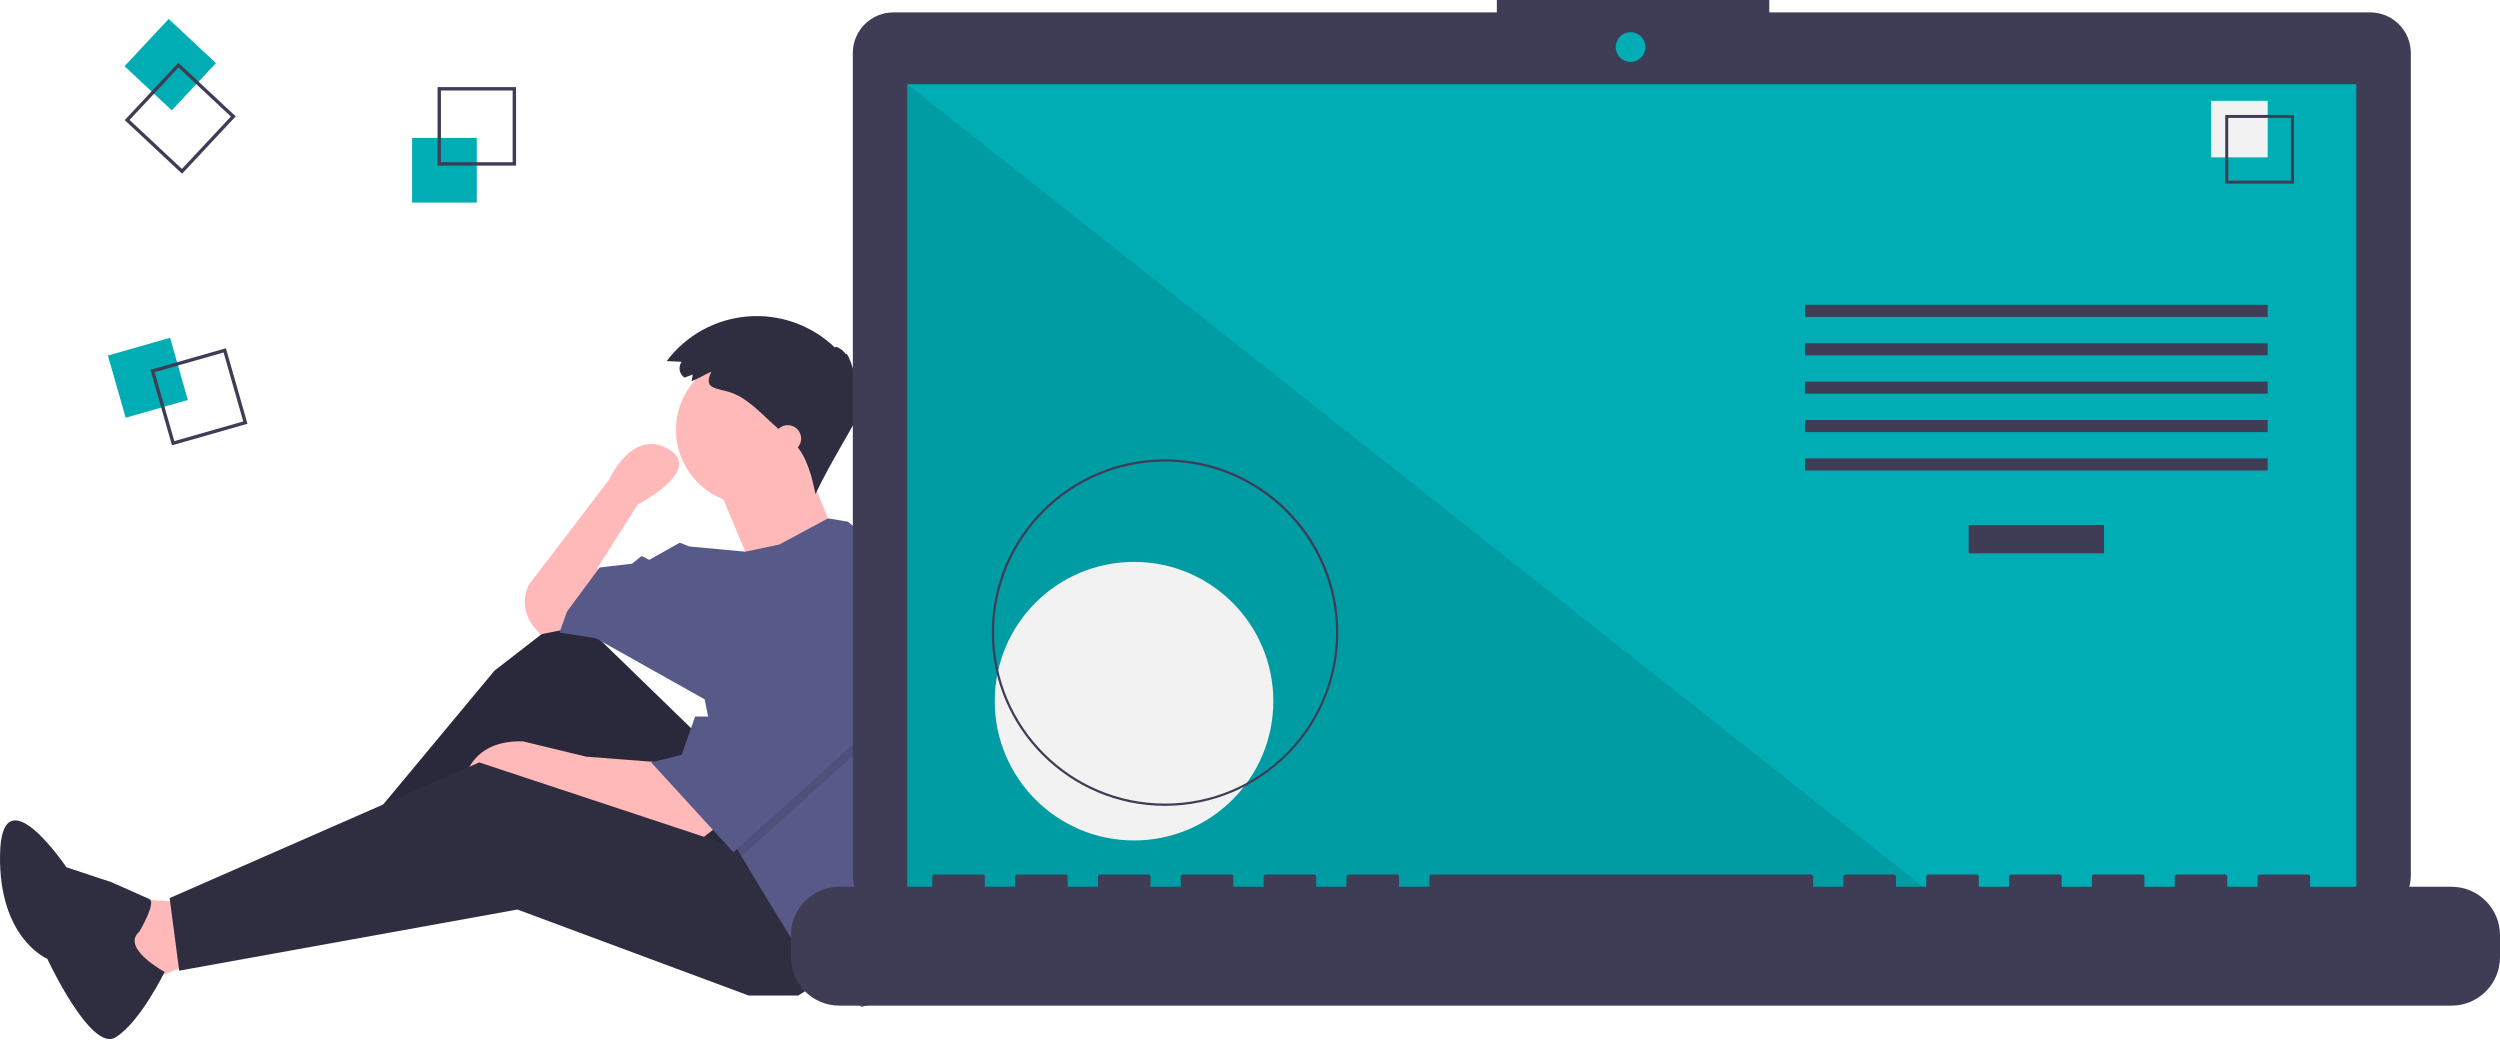
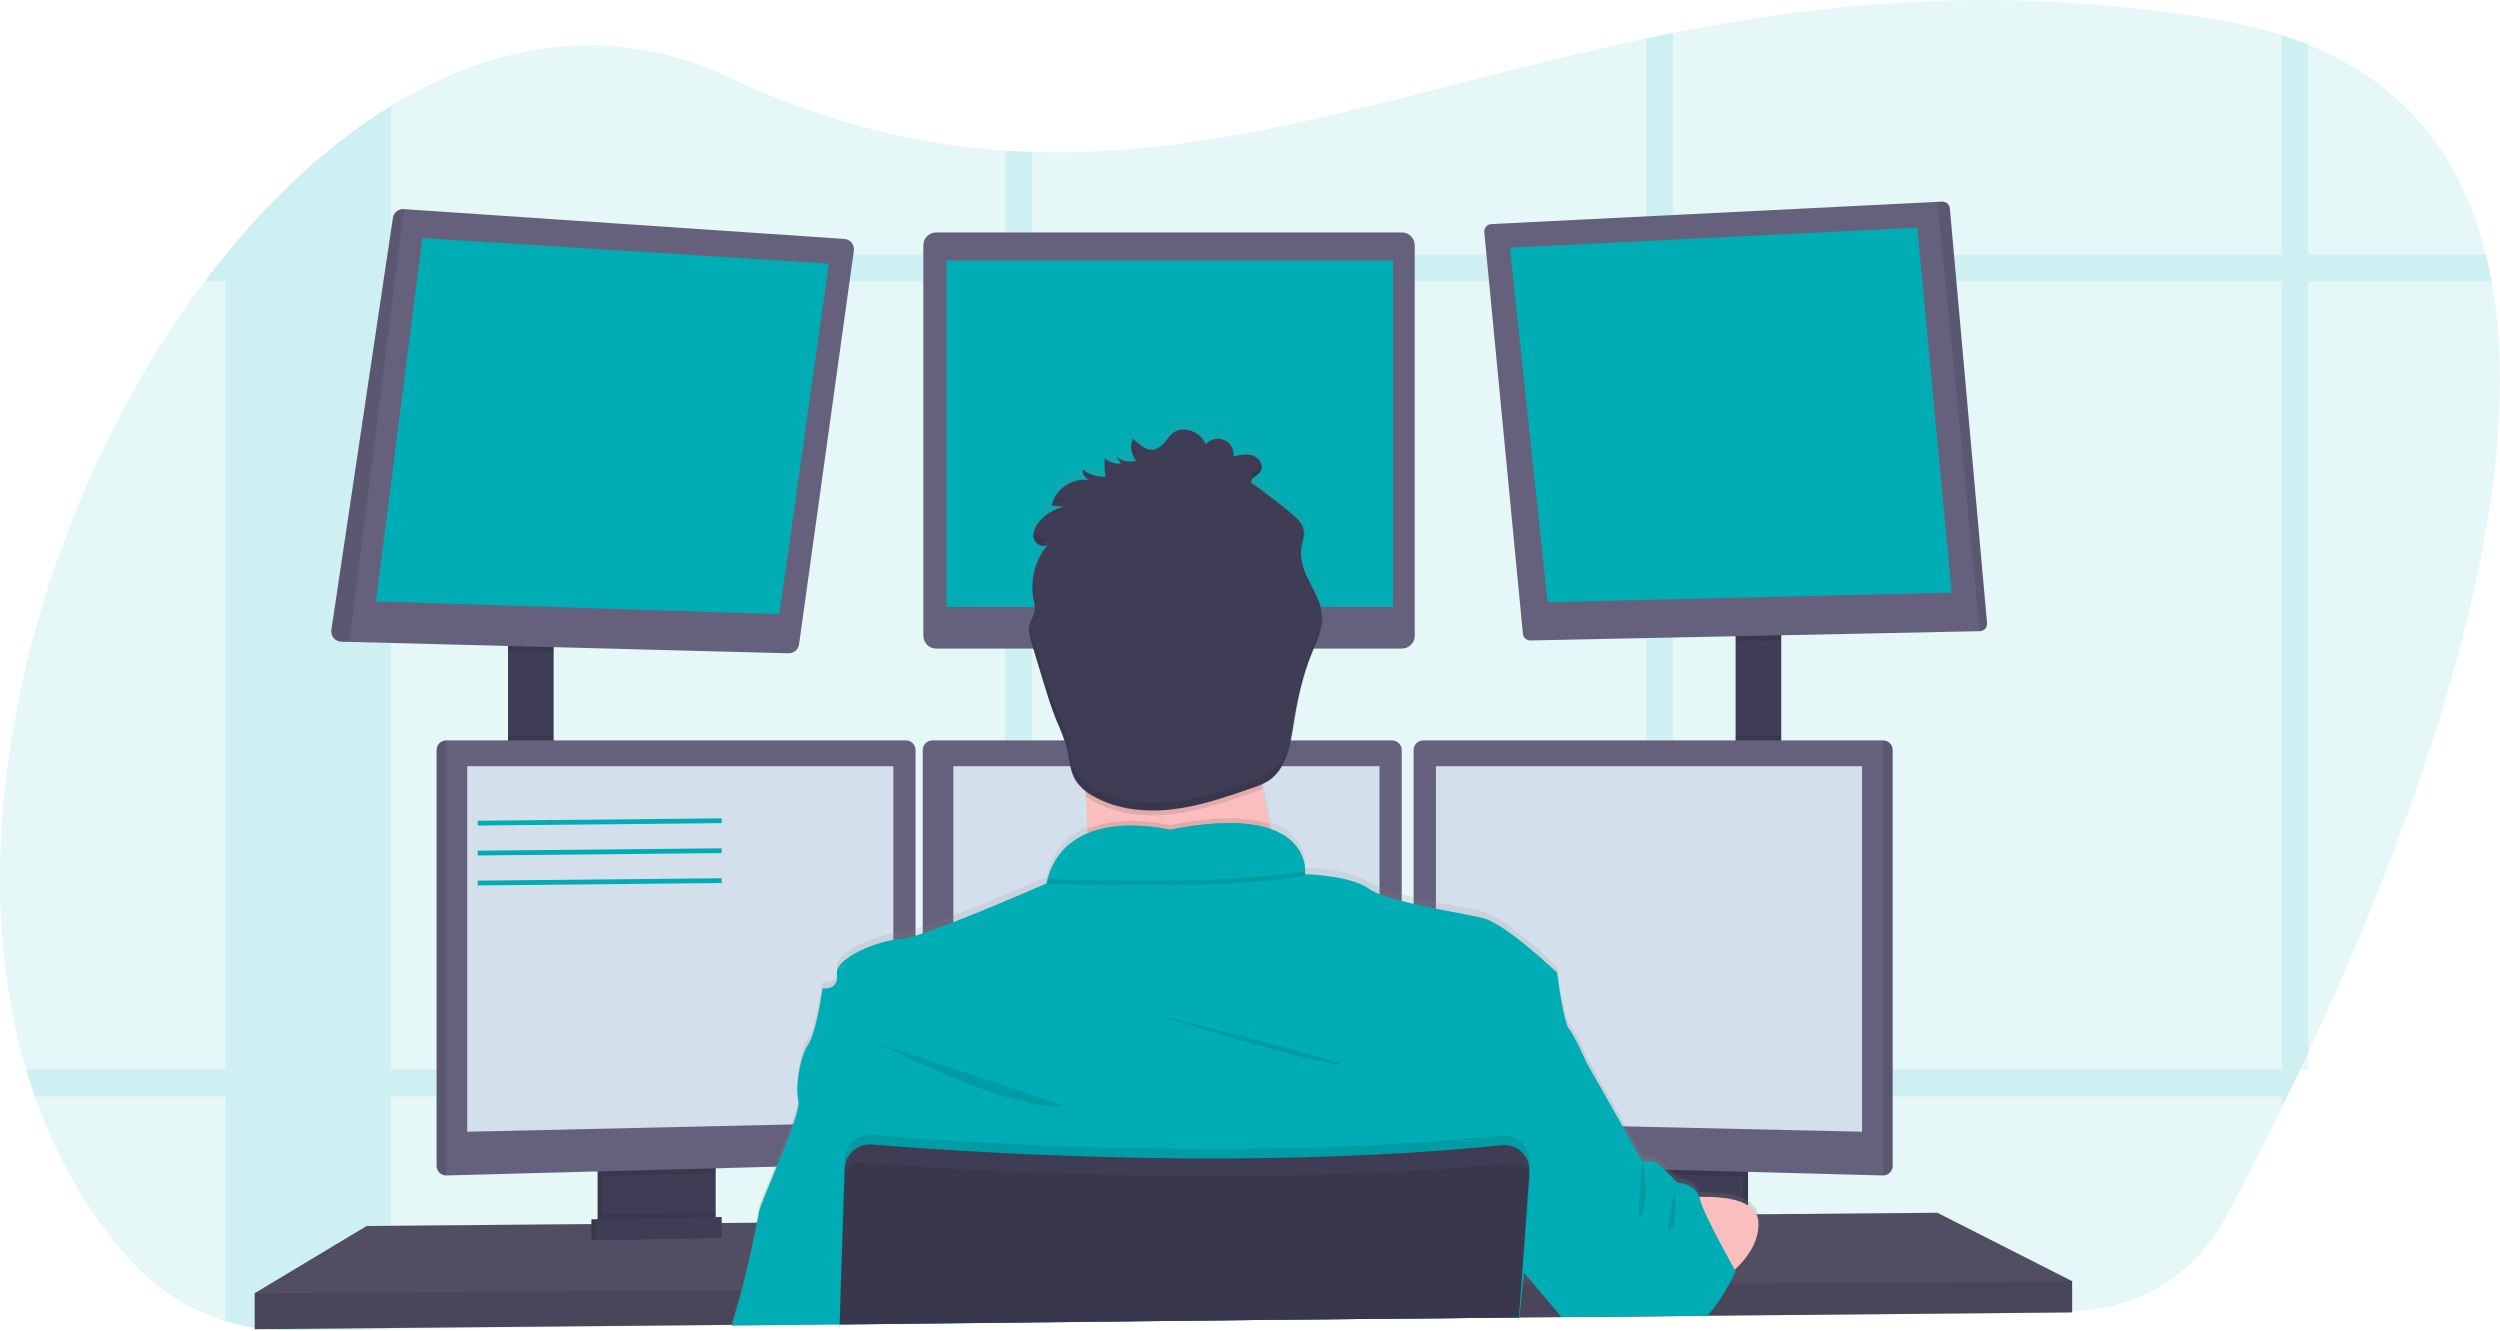
- <svg xmlns="http://www.w3.org/2000/svg" id="e189b3b9-b88e-4ad6-86fc-a3cf637fca9f" data-name="Layer 1" width="1082.439" height="449.881" viewBox="0 0 1082.439 449.881">
-   <polygon points="77.591 390.495 52.772 388.84 61.045 426.069 89.173 414.487 77.591 390.495" fill="#ffb9b9" />
-   <polygon points="305.1 321.001 247.189 264.744 214.096 290.391 148.739 368.985 156.185 380.567 235.606 326.792 289.381 397.113 340.674 371.467 305.1 321.001" fill="#2f2e41" />
-   <polygon points="305.1 321.001 247.189 264.744 214.096 290.391 148.739 368.985 156.185 380.567 235.606 326.792 289.381 397.113 340.674 371.467 305.1 321.001" opacity="0.1" />
-   <path d="M368.845,583.289l-7.446,5.791-60.393-20.683-14.064-5.791-28.128,5.791s0-23.165,26.474-22.337l27.301,6.618,32.265,2.482Z" transform="translate(-58.78049 -225.0594)" fill="#ffb9b9" />
-   <polygon points="363.839 419.451 345.638 431.033 324.128 431.033 224.024 393.804 77.591 420.278 73.454 388.84 207.478 330.102 324.956 368.985 363.839 419.451" fill="#2f2e41" />
-   <path d="M305.142,497.249l-12.41,2.482-2.704-3.155a16.717,16.717,0,0,1-2.26-18.355h0l34.747-45.502s9.928-22.337,25.646-13.237-13.237,23.992-13.237,23.992l-17.373,27.301,1.655,14.064Z" transform="translate(-58.78049 -225.0594)" fill="#ffb9b9" />
-   <circle cx="324.956" cy="186.15" r="32.265" fill="#ffb9b9" />
-   <path d="M369.258,434.788,384.15,470.362l35.574-14.892s-11.582-28.128-11.582-28.956S369.258,434.788,369.258,434.788Z" transform="translate(-58.78049 -225.0594)" fill="#ffb9b9" />
-   <path d="M467.22,540.029a185.383,185.383,0,0,1-9.092,57.341l-2.416,7.429-11.582,52.948-12.41,3.309-9.1-11.582L404.419,636.237l-13.237-21.51-11.351-18.912-3.541-5.907-12.41-62.048L316.724,501.386l-15.719-2.482,3.309-9.1,14.064-19.028L332.443,469.121l4.137-3.309,3.309,1.655,13.237-7.446,4.137,1.655,24.19,2.25,14.693-3.078L417.275,449.506l8.654,1.415,29.783,24.819A185.22,185.22,0,0,1,467.22,540.029Z" transform="translate(-58.78049 -225.0594)" fill="#575a89" />
-   <path d="M119.171,628.365s7.41-12.559,4.28-14.025-16.422-7.311-16.422-7.311l-19.492-6.46s-28.126-41.801-28.743-5.45,20.479,45.089,20.479,45.089S98.088,680.7,108.747,674.243,130.07,645.867,130.07,645.867,110.85,635.535,119.171,628.365Z" transform="translate(-58.78049 -225.0594)" fill="#2f2e41" />
-   <polygon points="399.413 307.764 367.975 328.447 321.051 370.755 317.51 364.848 307.582 315.21 310.064 315.21 335.711 268.054 399.413 307.764" opacity="0.1" />
-   <polygon points="335.711 263.09 310.064 310.246 300.964 310.246 295.173 326.792 281.936 330.102 317.51 368.985 367.975 323.483 399.413 302.8 335.711 263.09" fill="#575a89" />
-   <path d="M358.64,387.219l-3.496,1.345a4.88,4.88,0,0,1-1.248-6.86l-6.46-.302a48.782,48.782,0,0,1,72.825-5.87c.294-1.013,3.5.958,4.809,2.956.44-1.648,3.446,6.32,4.509,11.952.492-1.875,2.385,1.152.727,4.057,1.051-.154,1.525,2.535.712,4.032,1.149-.54.956,2.669-.291,4.813,1.64-.146-12.935,22.476-18.837,35.696-1.714-7.873-3.64-16.164-9.166-22.029-.939-.997-1.968-1.905-2.994-2.811l-5.554-4.902c-6.458-5.7-12.332-12.736-20.935-14.866-5.912-1.464-9.651-1.795-6.429-8.457-2.911,1.215-5.629,3.021-8.566,4.15C358.287,389.192,358.698,388.151,358.64,387.219Z" transform="translate(-58.78049 -225.0594)" fill="#2f2e41" />
-   <circle cx="341.088" cy="189.873" r="5.791" fill="#ffb9b9" />
-   <rect x="178.439" y="59.71" width="28" height="28" fill="#00adb5" />
-   <path d="M282.22,296.77h-34v-34h34Zm-32.522-1.478h31.043V264.248H249.698Z" transform="translate(-58.78049 -225.0594)" fill="#3f3d56" />
-   <rect x="108.808" y="374.617" width="28" height="28" transform="translate(403.9876 -61.23638) rotate(74.06317)" fill="#00adb5" />
-   <path d="M133.243,417.876l-9.336-32.693,32.693-9.336,9.336,32.693Zm-7.508-31.678,8.524,29.85,29.85-8.524-8.524-29.85Z" transform="translate(-58.78049 -225.0594)" fill="#3f3d56" />
-   <rect x="118.487" y="239.049" width="28" height="28" transform="translate(349.0467 103.9752) rotate(133.0628)" fill="#00adb5" />
-   <path d="M112.781,277.063l23.215-24.841,24.841,23.215-23.215,24.841Zm23.286-22.751-21.196,22.681L137.551,298.189l21.196-22.681Z" transform="translate(-58.78049 -225.0594)" fill="#3f3d56" />
-   <path d="M1085.012,230.422H824.843v-5.362h-117.971v5.362H445.63a17.599,17.599,0,0,0-17.599,17.599V604.272A17.599,17.599,0,0,0,445.63,621.871H1085.012a17.599,17.599,0,0,0,17.599-17.599V248.02A17.599,17.599,0,0,0,1085.012,230.422Z" transform="translate(-58.78049 -225.0594)" fill="#3f3d56" />
-   <rect x="392.845" y="36.464" width="627.391" height="353.913" fill="#00adb5" />
-   <circle cx="706.004" cy="20.377" r="6.435" fill="#00adb5" />
-   <polygon points="840.813 390.377 392.845 390.377 392.845 36.464 840.813 390.377" opacity="0.1" />
-   <circle cx="491.013" cy="303.587" r="60.307" fill="#f2f2f2" />
-   <path d="M563.218,573.972A75.016,75.016,0,1,1,638.234,498.957,75.101,75.101,0,0,1,563.218,573.972Zm0-149.051A74.035,74.035,0,1,0,637.253,498.957,74.119,74.119,0,0,0,563.218,424.921Z" transform="translate(-58.78049 -225.0594)" fill="#3f3d56" />
-   <rect x="852.392" y="227.332" width="58.605" height="12.246" fill="#3f3d56" />
-   <rect x="781.541" y="131.989" width="200.307" height="5.248" fill="#3f3d56" />
-   <rect x="781.541" y="148.608" width="200.307" height="5.248" fill="#3f3d56" />
-   <rect x="781.541" y="165.228" width="200.307" height="5.248" fill="#3f3d56" />
-   <rect x="781.541" y="181.847" width="200.307" height="5.248" fill="#3f3d56" />
-   <rect x="781.541" y="198.467" width="200.307" height="5.248" fill="#3f3d56" />
-   <rect x="957.356" y="43.644" width="24.492" height="24.492" fill="#f2f2f2" />
-   <path d="M1052,304.566h-29.74v-29.74h29.74Zm-28.447-1.293h27.154V276.119h-27.154Z" transform="translate(-58.78049 -225.0594)" fill="#3f3d56" />
-   <path d="M1120.227,609.001h-61.229v-4.412a.875.875,0,0,0-.875-.875h-20.993a.875.875,0,0,0-.875.875v4.412H1023.134v-4.412a.875.875,0,0,0-.875-.875h-20.993a.875.875,0,0,0-.875.875v4.412H987.272v-4.412a.875.875,0,0,0-.875-.875H965.404a.875.875,0,0,0-.875.875v4.412H951.409v-4.412a.875.875,0,0,0-.875-.875H929.541a.875.875,0,0,0-.875.875v4.412H915.546v-4.412a.875.875,0,0,0-.875-.875h-20.993a.875.875,0,0,0-.875.875v4.412H879.683v-4.412a.875.875,0,0,0-.875-.875H857.815a.875.875,0,0,0-.875.875v4.412H843.82v-4.412a.875.875,0,0,0-.875-.875H678.501a.875.875,0,0,0-.875.875v4.412H664.506v-4.412a.875.875,0,0,0-.875-.875H642.638a.875.875,0,0,0-.875.875v4.412H628.643v-4.412a.875.875,0,0,0-.875-.875H606.775a.875.875,0,0,0-.875.875v4.412H592.78v-4.412a.875.875,0,0,0-.875-.875H570.912a.875.875,0,0,0-.875.875v4.412H556.917v-4.412a.875.875,0,0,0-.875-.875H535.049a.875.875,0,0,0-.875.875v4.412H521.054v-4.412a.875.875,0,0,0-.875-.875H499.186a.875.875,0,0,0-.875.875v4.412H485.191v-4.412a.875.875,0,0,0-.875-.875h-20.993a.875.875,0,0,0-.875.875v4.412H422.212a20.993,20.993,0,0,0-20.993,20.993v9.492a20.993,20.993,0,0,0,20.993,20.993H1120.227a20.993,20.993,0,0,0,20.993-20.993v-9.492A20.993,20.993,0,0,0,1120.227,609.001Z" transform="translate(-58.78049 -225.0594)" fill="#3f3d56" />
+ <svg xmlns="http://www.w3.org/2000/svg" id="59725d3d-bdd8-4af0-9b66-49b8d09410bc" data-name="Layer 1" width="1041.32" height="554.17" viewBox="0 0 1041.32 554.17">
+   <defs>
+     <linearGradient id="dff037aa-d578-4bab-81e7-399360663117" x1="597.75" y1="725.44" x2="597.75" y2="347.69" gradientUnits="userSpaceOnUse">
+       <stop offset="0" stop-color="gray" stop-opacity="0.25" />
+       <stop offset="0.54" stop-color="gray" stop-opacity="0.12" />
+       <stop offset="1" stop-color="gray" stop-opacity="0.1" />
+     </linearGradient>
+   </defs>
+   <path d="M1040.82,611.12q-1.74,3.75-3.47,7.4-2.7,5.67-5.33,11.12c-.78,1.61-1.56,3.19-2.32,4.77-8.6,17.57-16.63,33.11-23.45,45.89A73.21,73.21,0,0,1,942.44,719l-151.65,1.65h-1.6l-13,.14-11.12.12-34.1.37-1.38,0-17.36.19h-.53l-107,1.16-95.51,1-11.11.12-69,.75H429l-44.75.48h-.48l-141.5,1.53-42.33.46a88.07,88.07,0,0,1-26.67-3.82,86.39,86.39,0,0,1-39.09-24.75C116,678.37,102.75,655,93.85,629.64q-1.93-5.49-3.6-11.12C59.44,514.37,97,380,164.6,290.08q4.25-5.64,8.64-11l.07-.08c20.79-25.52,44.1-46.84,68.93-62,44-26.91,92.75-34.49,140.7-11.9,40.57,19.12,78.45,28.11,115.17,30.55,3.71.24,7.42.42,11.11.53,84.23,2.65,163.17-27.7,255.87-47.29,3.69-.78,7.39-1.55,11.12-2.28,66.13-13.16,139.49-20.1,226.73-5.51a189.09,189.09,0,0,1,26.76,6.4q5.77,1.86,11.12,4c41.64,16.94,64.35,48.24,74,87.46q1.37,5.46,2.37,11.11C1134.3,384.41,1084.19,518.23,1040.82,611.12Z" transform="translate(-79.34 -172.91)" fill="#00adb5" opacity="0.1" />
+   <g opacity="0.1">
+     <path d="M242.24,217V726.62l-42.33.46a88.07,88.07,0,0,1-26.67-3.82V279h.07C194.1,253.45,217.41,232.13,242.24,217Z" transform="translate(-79.34 -172.91)" fill="#00adb5" />
+     <path d="M1117.24,290.08H164.6q4.25-5.64,8.64-11V279h941.63Q1116.24,284.43,1117.24,290.08Z" transform="translate(-79.34 -172.91)" fill="#00adb5" />
+     <path d="M1040.82,191.51v427h-3.47q-2.7,5.67-5.33,11.12c-.78,1.61-1.56,3.19-2.32,4.77V187.47Q1035.47,189.33,1040.82,191.51Z" transform="translate(-79.34 -172.91)" fill="#00adb5" />
+     <path d="M776.21,186.58V720.83l-11.12.12V188.86C768.78,188.08,772.48,187.31,776.21,186.58Z" transform="translate(-79.34 -172.91)" fill="#00adb5" />
+     <path d="M509.22,236.15V723.73l-11.11.12V235.62C501.82,235.86,505.53,236,509.22,236.15Z" transform="translate(-79.34 -172.91)" fill="#00adb5" />
+     <path d="M1037.35,618.52q-2.7,5.67-5.33,11.12H93.85q-1.93-5.49-3.6-11.12Z" transform="translate(-79.34 -172.91)" fill="#00adb5" />
+   </g>
+   <rect x="211.6" y="265.83" width="19" height="57.66" fill="#3f3d56" />
+   <rect x="722.93" y="262.83" width="19" height="61" fill="#3f3d56" />
+   <polygon points="863.1 533.65 863.1 546.65 711.18 548.05 709.56 548.08 651.82 548.61 650.44 548.63 632.89 548.78 632.37 548.78 525.39 549.77 349.78 551.4 349.63 551.4 304.98 551.82 304.5 551.83 106.1 553.65 106.1 538.65 152.75 510.65 246.35 509.87 248.35 509.86 249.01 509.85 251.01 509.82 295.95 509.45 297.96 509.44 298.6 509.43 300.6 509.42 315.01 509.3 315.39 509.29 350.94 508.99 351.23 508.99 628.63 506.65 635.42 506.6 636.1 506.6 641.28 506.55 678.93 506.24 680.93 506.21 682.78 506.19 683.74 506.19 695.45 506.1 697.77 506.07 700.88 506.05 710.63 505.96 726.1 505.83 728.1 505.81 731.58 505.79 732.23 505.79 806.94 505.15 863.1 533.65" fill="#65617d" />
+   <polygon points="863.1 533.65 863.1 546.65 711.18 548.05 709.56 548.08 651.82 548.61 650.44 548.63 632.89 548.78 632.37 548.78 525.39 549.77 349.78 551.4 349.63 551.4 304.98 551.82 304.5 551.83 106.1 553.65 106.1 538.65 152.75 510.65 246.35 509.87 248.35 509.86 249.01 509.85 251.01 509.82 295.95 509.45 297.96 509.44 298.6 509.43 300.6 509.42 315.01 509.3 315.39 509.29 350.94 508.99 351.23 508.99 628.63 506.65 635.42 506.6 636.1 506.6 641.28 506.55 678.93 506.24 680.93 506.21 682.78 506.19 683.74 506.19 695.45 506.1 697.77 506.07 700.88 506.05 710.63 505.96 726.1 505.83 728.1 505.81 731.58 505.79 732.23 505.79 806.94 505.15 863.1 533.65" opacity="0.2" />
+   <path d="M375.44,656.57v24.49a6.13,6.13,0,0,1-3.5,5.54,6,6,0,0,1-2.5.6l-34.9.74a6,6,0,0,1-2.7-.57,6.12,6.12,0,0,1-3.57-5.57V656.57Z" transform="translate(-79.34 -172.91)" fill="#3f3d56" />
+   <path d="M375.44,656.57v24.49a6.13,6.13,0,0,1-3.5,5.54,6,6,0,0,1-2.5.6l-34.9.74a6,6,0,0,1-2.7-.57,6.12,6.12,0,0,1-3.57-5.57V656.57Z" transform="translate(-79.34 -172.91)" opacity="0.1" />
+   <path d="M377.44,656.57v24.49a6.13,6.13,0,0,1-3.5,5.54,6,6,0,0,1-2.5.6l-34.9.74a6,6,0,0,1-2.7-.57,6.12,6.12,0,0,1-3.57-5.57V656.57Z" transform="translate(-79.34 -172.91)" fill="#3f3d56" />
+   <rect x="680.93" y="483.66" width="47.17" height="31.5" fill="#3f3d56" />
+   <rect x="680.93" y="483.66" width="47.17" height="31.5" opacity="0.1" />
+   <rect x="678.93" y="483.66" width="47.17" height="31.5" fill="#3f3d56" />
+   <polygon points="230.6 265.82 230.6 271.55 211.6 271.06 211.6 265.82 230.6 265.82" opacity="0.1" />
+   <path d="M435,277.31l-22.83,164a4.3,4.3,0,0,1-4.37,3.71L225,440.28l-3.47-.09a4.3,4.3,0,0,1-4.16-4.87L243,263.64a4.3,4.3,0,0,1,4.54-3.63L431,272.43A4.29,4.29,0,0,1,435,277.31Z" transform="translate(-79.34 -172.91)" fill="#65617d" />
+   <polygon points="175.93 99.16 156.6 250.49 324.6 255.82 345.26 109.82 175.93 99.16" fill="#00adb5" />
+   <rect x="384.6" y="96.82" width="204.67" height="173.33" rx="5.33" ry="5.33" fill="#65617d" />
+   <rect x="394.26" y="108.49" width="186" height="144.33" fill="#00adb5" />
+   <polygon points="741.93 262.82 741.93 266.61 722.93 267 722.93 262.82 741.93 262.82" opacity="0.1" />
+   <path d="M907,432.53a3.08,3.08,0,0,1-3,3.28L716.8,439.68a3.08,3.08,0,0,1-3.13-2.79L697.58,269.61a3.08,3.08,0,0,1,2.92-3.37L886.28,257l2-.1a3.07,3.07,0,0,1,3.22,2.8Z" transform="translate(-79.34 -172.91)" fill="#65617d" />
+   <polygon points="628.93 103.16 798.6 94.82 812.93 246.82 644.6 250.82 628.93 103.16" fill="#00adb5" />
+   <path d="M907,432.53a3.08,3.08,0,0,1-3,3.28L886.28,257l2-.1a3.07,3.07,0,0,1,3.22,2.8Z" transform="translate(-79.34 -172.91)" opacity="0.1" />
+   <path d="M247.57,260,225,440.28l-3.47-.09a4.3,4.3,0,0,1-4.16-4.87L243,263.64A4.3,4.3,0,0,1,247.57,260Z" transform="translate(-79.34 -172.91)" opacity="0.1" />
+   <rect x="211.6" y="306.41" width="19" height="17.08" opacity="0.1" />
+   <polygon points="298.1 483.65 298.1 488.62 250.93 489.88 250.93 483.65 298.1 483.65" opacity="0.1" />
+   <path d="M460.69,485.27v168.2a4,4,0,0,1-3.85,3.95l-191.65,5.1h-.05a4,4,0,0,1-3.95-3.95V485.27a4,4,0,0,1,3.95-3.95h191.6A4,4,0,0,1,460.69,485.27Z" transform="translate(-79.34 -172.91)" fill="#65617d" />
+   <path d="M265.19,481.32v181.2h-.05a4,4,0,0,1-3.95-3.95V485.27a4,4,0,0,1,3.95-3.95Z" transform="translate(-79.34 -172.91)" opacity="0.1" />
+   <polygon points="194.6 319.15 372.1 319.15 372.1 467.4 194.6 471.4 194.6 319.15" fill="#d4dfec" />
+   <rect x="722.93" y="306.41" width="19" height="17.42" opacity="0.1" />
+   <polygon points="726.1 483.65 726.1 490.06 678.93 488.8 678.93 483.65 726.1 483.65" opacity="0.1" />
+   <path d="M867.69,485.27v173.3a4,4,0,0,1-4,3.95h0L672,657.42a4,4,0,0,1-3.85-3.95V485.27a4,4,0,0,1,3.95-3.95h191.6A4,4,0,0,1,867.69,485.27Z" transform="translate(-79.34 -172.91)" fill="#65617d" />
+   <path d="M867.69,485.27v173.3a4,4,0,0,1-4,3.95h0V481.32h0A4,4,0,0,1,867.69,485.27Z" transform="translate(-79.34 -172.91)" opacity="0.1" />
+   <polygon points="775.6 319.15 598.1 319.15 598.1 467.4 775.6 471.4 775.6 319.15" fill="#d4dfec" />
+   <path d="M663.19,485.27v168.2a4,4,0,0,1-3.85,3.95l-191.65,5.1h0a4,4,0,0,1-4-3.95V485.27a4,4,0,0,1,3.95-3.95h191.6A4,4,0,0,1,663.19,485.27Z" transform="translate(-79.34 -172.91)" fill="#65617d" />
+   <polygon points="397.1 319.15 574.6 319.15 574.6 467.4 397.1 471.4 397.1 319.15" fill="#d4dfec" />
+   <polygon points="863.1 533.65 863.1 546.65 711.18 548.05 709.56 548.08 651.82 548.61 650.44 548.63 632.89 548.78 632.37 548.78 525.39 549.77 349.78 551.4 349.63 551.4 304.98 551.82 304.5 551.83 106.1 553.65 106.1 538.65 308.61 537.32 309.09 537.32 350.08 537.04 350.27 537.04 633.35 535.17 633.64 535.17 633.81 535.16 634.28 535.16 639.07 535.13 640.53 535.13 715.02 534.63 719.42 534.61 720.4 534.6 863.1 533.65" opacity="0.1" />
+   <circle cx="487.26" cy="272.16" r="51.33" fill="#fbbebe" />
+   <path d="M383.74,725.09c0-.11.06-.23.1-.35,1-3.59,2.78-9.66,4.11-14.51.17-.6.33-1.19.48-1.75,1.47-5.47,4.33-18.28,5.92-26.27.56-2.81,1-5,1.09-6.1.2-1.69,3.21-8.92,6.62-17.23,2.39-5.84,5-12.22,6.91-17.6a61.38,61.38,0,0,0,2.93-9.85,5.1,5.1,0,0,0,0-2.13,14.69,14.69,0,0,1-.48-3.5v0c-.23-6.2,1.62-16,4.48-20.11,3.5-5,6-23.66,6-23.66s5.18.75,6-3.53a6.15,6.15,0,0,0,.1-1.4,7.41,7.41,0,0,0-.09-1.11c-.89-6.24,14.72-12.88,23.5-14.31a19.67,19.67,0,0,1,3-.28,27.24,27.24,0,0,0,6.25-1.44q1.4-.43,3-1c3.68-1.24,8.08-2.88,12.75-4.68,17.56-6.81,38.82-16,38.82-16,.15-.71.32-1.39.51-2.06a27.71,27.71,0,0,1,16.35-18.93h0c0-.66,0-1.33,0-2,0-3.45-.15-7-.3-10.54,0-.69-.06-1.38-.1-2.07,0-.2,0-.41,0-.61s0-.35,0-.52c0-.7-.07-1.4-.11-2.09l-.18-.14a16.41,16.41,0,0,1-3.9-4.2,15.27,15.27,0,0,1-1.42-3c-1.25-3.39-1.54-7.17-2.38-10.75l-.18-.74a84,84,0,0,0-4-10.58c-2.21-5.42-3.91-11-5.6-16.65q-1.54-5.13-3.11-10.28l-1.58-5.24c-.3-1-.6-2-.83-3v0a13.27,13.27,0,0,1-.26-1.4,0,0,0,0,1,0,0,10,10,0,0,1,.24-4.61,32.09,32.09,0,0,1,1.32-3,7.87,7.87,0,0,0,.5-1.38v0a3,3,0,0,0,.08-.32,5.65,5.65,0,0,0,.11-1.08,18.46,18.46,0,0,0-.52-3.89.07.07,0,0,1,0-.05,2.56,2.56,0,0,0-.05-.27,25.48,25.48,0,0,1-.36-3,28.45,28.45,0,0,1,3.47-15.57l.19-.36a25.22,25.22,0,0,1,1.84-2.78h0c.31-.42.63-.82,1-1.22-1.4,1.34-3.7.75-5-.69a3.61,3.61,0,0,1-.55-.75,3.81,3.81,0,0,1-.23-.45c-.05-.12-.09-.25-.13-.38-.7-2.45.52-5.06,2.12-7.05a18.49,18.49,0,0,1,5.74-4.7h0a3.84,3.84,0,0,1,.4-.21,17.12,17.12,0,0,1,2.64-1.06h0a15.06,15.06,0,0,1,1.63-.44l-3.71-.34-1.5-.14a14.49,14.49,0,0,1,13-10.91h1.08a11.73,11.73,0,0,1,1.57.13,4.44,4.44,0,0,1-2.65-4.33,14.41,14.41,0,0,0,9.19,3.06h.38a30,30,0,0,1-.34-3.27h0a0,0,0,0,1,0,0,0,0,0,0,1,0,0,33.19,33.19,0,0,1,0-4.46,8.44,8.44,0,0,0,6.78,2.26l-2.08-2.9a9.49,9.49,0,0,0,6.56,2.05l.48-.05a7,7,0,0,0,1.19-.23l.09,0c-.19-.24-.36-.49-.53-.75l-.06-.12a9.67,9.67,0,0,1-1-2.09,6.59,6.59,0,0,1-.24-.87h0a8.75,8.75,0,0,1,.45-5.45c3.23,2.7,6.77,6.39,11,3.6s4.37-7.91,11-7.39a10.2,10.2,0,0,1,8.41,6.12,6.75,6.75,0,0,1,7.67-1.75,6.85,6.85,0,0,1,3.88,6.89c2.75-.69,5.71-1.37,8.35-.33s4.34,4.41,2.84,6.66a1.43,1.43,0,0,1-.14.2c-1.23,1.59-3.95,2.46-3.66,4.46l.42.3,1.3.94a.05.05,0,0,1,0,0q7.65,5.52,14.9,11.6c2.48,2.08,5.12,4.58,5.29,7.83a8.64,8.64,0,0,1-.24,2.37h0c-.16.78-.38,1.56-.55,2.34a19.51,19.51,0,0,0-.34,6.05h0c.07.59.16,1.17.27,1.76,1.53,7.73,7.71,14.11,8.32,22l0,.56a17.78,17.78,0,0,1-.07,2.53c-.46,4.8-2.68,9.41-4.48,14-.11.28-.22.56-.32.84-3.47,9-5.47,18.59-7,28.16a100.26,100.26,0,0,1-2,10.09A26.73,26.73,0,0,1,611,492.07a16.22,16.22,0,0,1-3.36,3,18.67,18.67,0,0,1-2.65,1.41s0,0,0,.06c.11.61.2,1.22.31,1.83.06.32.11.64.17,1h0a.14.14,0,0,0,0,.06c.84,4.73,1.8,9.36,2.81,13.76l.51,2.19c12.6,4.55,14.09,13.87,14.18,17.44a9.64,9.64,0,0,1,0,1.43s19,.5,26.5,6a20.34,20.34,0,0,0,4.51,2.3,83,83,0,0,0,9.25,2.89c1.61.42,3.29.83,5,1.23,3,.69,6.18,1.36,9.25,2,8.19,1.65,15.9,3,19.81,4,9.33,2.36,30.67,22.82,30.67,22.82s2.5,20.64,5,23.65,7,13.59,7,13.59l16.54,29.41,7,12.37h4.5c.62,0,1.84.88,3.21,2.1,1.19,1.06,2.51,2.38,3.67,3.58l1.92,2.05,1.2,1.33s7.27.18,9.24,5.93c5.92-.17,13.19.22,18.28,2.5a14.14,14.14,0,0,1,2,1.08,8.68,8.68,0,0,1,4.13,5.66,8.34,8.34,0,0,1,.18,1.44c0,.57,0,1.14,0,1.7-.36,7.57-5.29,13.87-9.82,18.11l.32.57s-.15.36-.44,1c-.08.19-.18.4-.29.64h0c-.59,1.26-1.53,3.15-2.76,5.36a63.31,63.31,0,0,1-9.57,13.17l-.29.3-57.74.53-.17-.2L719.87,708l-5.57-6.64-.17-.21-.16,1.59-.54,5.3-1.3,12.81-.07.64,0,.17-.15,1.48.11-1.48h-.29l-107,1L429.11,724.6l0,.84h-.14l0-.84-44.75.48Z" transform="translate(-79.34 -172.91)" fill="url(#dff037aa-d578-4bab-81e7-399360663117)" />
+   <path d="M617.94,550.07s-99.5,12-90,0c3.44-4.34,4.39-17.2,4.2-31.85-.06-4.45-.22-9.06-.45-13.65-1.1-22-3.75-43.5-3.75-43.5s87-41,77-8.5c-4,13.13-2.69,31.57.35,48.88.89,5.05,1.92,10,3,14.7A344.67,344.67,0,0,0,617.94,550.07Z" transform="translate(-79.34 -172.91)" fill="#fbbebe" />
+   <path d="M617.94,550.07s-99.5,12-90,0c3.44-4.34,4.39-17.2,4.2-31.85,15.17-6.48,34.47-1.65,34.47-1.65,20.32-4.05,33.35-3.26,41.68-.42A344.67,344.67,0,0,0,617.94,550.07Z" transform="translate(-79.34 -172.91)" opacity="0.1" />
+   <path d="M429.08,725.44l0-.84,175.62-1.91,107-1H712l-.11,1.48.15-1.48h.19l0-.17,1.37-13.45.52-5.09.16-1.59.14-1.33,6.18-20.61,6.18-20.58,5.2-17.33,7.94-26.48s-4.5-10.5-7-13.5-5-23.5-5-23.5-21.34-20.33-30.67-22.67c-3.91-1-11.63-2.33-19.83-4-3.07-.62-6.22-1.28-9.25-2-1.71-.39-3.39-.8-5-1.21a87.91,87.91,0,0,1-9.25-2.86,20.7,20.7,0,0,1-4.5-2.29c-7.35-5.39-25.77-6-26.48-6h0a.42.42,0,0,1,0-.07v-.09a10.26,10.26,0,0,0,0-1.26c0-.4,0-.87-.09-1.4,0-.16,0-.33-.07-.5-.05-.36-.11-.74-.2-1.14a5,5,0,0,0-.12-.53,17.21,17.21,0,0,0-1.25-3.49c-.07-.16-.16-.33-.24-.49a18.25,18.25,0,0,0-1.7-2.63c-.13-.17-.27-.35-.42-.52a19.58,19.58,0,0,0-2.72-2.64c-.27-.21-.55-.43-.84-.63a4.67,4.67,0,0,0-.51-.36l-.89-.58-.83-.48c-.73-.4-1.5-.79-2.34-1.16-.26-.12-.54-.23-.82-.34s-.72-.28-1.09-.42l-.06,0L608,518c-.57-.19-1.15-.36-1.76-.53l-.93-.24-1-.23-1-.21c-1-.2-2.07-.38-3.19-.52l-1.14-.14-1.17-.12-1.21-.1-1.72-.1-2-.07a124.68,124.68,0,0,0-26.24,2.79,72.27,72.27,0,0,0-18.26-1.68l-.87,0-1,.06-.64,0-1.29.12c-.43,0-.87.09-1.3.15s-.88.11-1.31.18l-.66.11c-.65.11-1.31.23-2,.37q-.33.06-.66.15c-.87.19-1.74.42-2.6.68-.43.12-.86.26-1.29.41-.22.06-.43.14-.64.22l-.64.23-.63.25-.75.3c-.38.16-.75.33-1.12.51-.21.09-.42.19-.62.3s-.41.2-.6.31a27.75,27.75,0,0,0-6.21,4.38l-.51.49-.5.51c-.17.17-.33.35-.49.53a23.82,23.82,0,0,0-1.82,2.25c-.16.21-.31.42-.46.64a26.69,26.69,0,0,0-1.72,2.92c-.13.24-.25.49-.37.73a32.7,32.7,0,0,0-2,5.25q-.28,1-.51,2S494,550.24,476.44,557c-4.67,1.8-9.07,3.43-12.75,4.66-1.07.36-2.07.69-3,1a26.7,26.7,0,0,1-6.25,1.44,19.67,19.67,0,0,0-3,.28c-8.07,1.31-21.9,7-23.41,12.71a3.69,3.69,0,0,0-.1,1.4s0,.07,0,.11c1,7-6,6-6,6s-2.5,18.5-6,23.5c-2.53,3.6-4.26,11.63-4.48,17.69v0a19.61,19.61,0,0,0,.44,5.63c0,.05,0,.1,0,.14.4,1.34-.56,5-2.19,9.69-1.77,5.15-4.35,11.55-6.83,17.59-3.74,9.12-7.26,17.4-7.48,19.22-.09.81-.35,2.26-.71,4.13-1.46,7.62-4.7,22.13-6.3,28-1.19,4.38-2.92,10.38-4.11,14.5,0,.12-.07.24-.1.35L429,724.6l0,.84h.14Z" transform="translate(-79.34 -172.91)" fill="#00adb5" />
+   <path d="M445.44,607.57s57,29.5,77.5,26Z" transform="translate(-79.34 -172.91)" opacity="0.1" />
+   <path d="M561.44,595.57s55.5,18,74,20.5S561.44,595.57,561.44,595.57Z" transform="translate(-79.34 -172.91)" opacity="0.1" />
+   <path d="M623,537.65c-29,5.34-83.6,4.19-107.2,3.38,8.65-31,50.83-20.46,50.83-20.46C618.84,510.15,622.84,531.77,623,537.65Z" transform="translate(-79.34 -172.91)" opacity="0.1" />
+   <path d="M623,535.65c-29,5.34-83.6,4.19-107.2,3.38,8.65-31,50.83-20.46,50.83-20.46C618.84,508.15,622.84,529.77,623,535.65Z" transform="translate(-79.34 -172.91)" fill="#00adb5" />
+   <path d="M776.94,672.32s34.16-5.25,34.83,9.75-17.42,25.48-17.42,25.48Z" transform="translate(-79.34 -172.91)" fill="#fbbebe" />
+   <path d="M605.29,501.45a47,47,0,0,1-4.5,1.74c-10.78,3.72-21.65,7.47-33,8.83s-23.26.16-33.16-5.5a28.77,28.77,0,0,1-3-1.95c-1.1-22-3.75-43.5-3.75-43.5s87-41,77-8.5C600.9,465.7,602.25,484.14,605.29,501.45Z" transform="translate(-79.34 -172.91)" opacity="0.1" />
+   <path d="M552.52,364.84a9.47,9.47,0,0,1-8.32-1.75l2.08,2.89a8.47,8.47,0,0,1-6.78-2.25,34.08,34.08,0,0,0,.32,7.75,14.52,14.52,0,0,1-9.56-3,4.42,4.42,0,0,0,2.64,4.31,14.34,14.34,0,0,0-15.6,10.71l5.22.48a18.47,18.47,0,0,0-10.44,6.37c-1.6,2-2.82,4.56-2.12,7s4.08,4,5.92,2.26a27.94,27.94,0,0,0-6.1,22.79,14.47,14.47,0,0,1,.46,5.26c-.33,1.65-1.37,3.08-1.89,4.69-1,2.92-.05,6.09.84,9l4.69,15.42c1.7,5.57,3.39,11.15,5.61,16.54a82.08,82.08,0,0,1,4,10.51c1.26,4.84,1.31,10.14,4,14.37a19.93,19.93,0,0,0,7.18,6.33c9.89,5.66,21.84,6.86,33.16,5.5s22.18-5.11,32.95-8.83a31,31,0,0,0,6.84-3c7.45-4.88,9.11-14.86,10.5-23.65,1.55-9.8,3.62-19.58,7.29-28.8,2.18-5.49,5-11.06,4.52-16.94-.61-7.81-6.79-14.14-8.32-21.82a19,19,0,0,1,.07-7.77,17.66,17.66,0,0,0,.79-4.7c-.17-3.22-2.81-5.7-5.29-7.77Q609.11,380,600.52,374c-.29-2,2.43-2.86,3.66-4.44,1.74-2.23-.06-5.77-2.7-6.81s-5.6-.36-8.35.33a6.59,6.59,0,0,0-11.55-5.11,10.2,10.2,0,0,0-8.42-6.08c-6.63-.52-6.76,4.55-11,7.34s-7.74-.89-11-3.57A9.28,9.28,0,0,0,552.52,364.84Z" transform="translate(-79.34 -172.91)" fill="#3f3d56" />
+   <path d="M802.27,702.32s-.89,2.12-2.53,5.19a69,69,0,0,1-9,13.17l-.27.29-1.62,0-57.74.53-1.38,0-.17-.2-11.2-13.29L714.14,703l-.17-.21-.36-.42-.2-.24-.26-.31-8.21-9.74,3-12.5,5.11-21.06.13-.51,1-4,.71-3,2.38-9.78,8.16-33.65,14.5,7.5,15.29,27,8.21,14.5h4.5c.85,0,2.8,1.64,4.76,3.53.7.67,1.4,1.38,2,2,1.78,1.84,3.19,3.42,3.19,3.42s7.29.16,9.25,5.9a7,7,0,0,1,.25.85,40.3,40.3,0,0,0,2.53,6.56c1.29,2.81,2.91,6,4.55,9.19,3.05,5.85,6.15,11.42,7.29,13.44l.14.25Z" transform="translate(-79.34 -172.91)" fill="#00adb5" />
+   <path d="M716.37,657.17l-.1,1.43v.1l-.17,2.3-1.33,18.51-1.61,22.3-.46,6.28-1,13.44v.17l-107,1L429.11,724.6l0,.84h-.14l0-.84v-.28l.45-14.36.86-28.06.74-23.79.07-2.37a10.53,10.53,0,0,1,11.42-10.17c4.72.4,10.85.89,18.18,1.41l3,.22c42.33,2.94,120.56,6.74,199.5,2,1.66-.09,3.33-.19,5-.31,12.24-.77,24.47-1.76,36.58-3a10.53,10.53,0,0,1,11.6,11.23Z" transform="translate(-79.34 -172.91)" opacity="0.1" />
+   <path d="M429.08,725.44l0-.84,175.62-1.91,107-1H712v-.17l1-13.44.43-6,1.64-22.61,1.29-17.9,0-.44a10.62,10.62,0,0,0-.11-2.47.3.3,0,0,0,0-.1,10.39,10.39,0,0,0-2-4.64,10.54,10.54,0,0,0-9.42-4c-12.11,1.24-24.34,2.23-36.58,3-1.67.12-3.34.22-5,.31-78.94,4.69-157.17.89-199.5-2l-3-.22c-7.33-.52-13.46-1-18.18-1.41a10.54,10.54,0,0,0-11.24,8.53,11,11,0,0,0-.18,1.64l-.68,22.16L429.54,710l-.44,14.36v.28l0,.84Z" transform="translate(-79.34 -172.91)" fill="#3f3d56" />
+   <path d="M716.67,664.18l-1.23,15.33-1.83,22.85-.46,5.72-1,12.81-.06.64v.17h0l-.15,1.48.11-1.48h-.29l-107,1L429.11,724.6v-.28l.49-14.36,1-28.06.64-18.65A6.36,6.36,0,0,1,434.3,658a6.25,6.25,0,0,1,3.78-.9c2.1.17,4.68.37,7.69.59,4.89.36,10.92.78,17.94,1.22,13,.82,29.31,1.7,48,2.42,52,2,122.2,2.67,188.88-3.17,3-.26,6.1-.55,9.13-.84a6.26,6.26,0,0,1,3.48.66,5.16,5.16,0,0,1,.86.54,6.14,6.14,0,0,1,2,2.46,3.56,3.56,0,0,1,.25.61A6.28,6.28,0,0,1,716.67,664.18Z" transform="translate(-79.34 -172.91)" opacity="0.1" />
+   <path d="M377.44,677.87v3.19a6.13,6.13,0,0,1-3.5,5.54l-40.1.77a6.12,6.12,0,0,1-3.57-5.57v-3Z" transform="translate(-79.34 -172.91)" opacity="0.1" />
+   <polygon points="298.6 515.57 246.35 516.57 246.35 507.9 298.6 506.9 298.6 515.57" fill="#3f3d56" />
+   <polygon points="298.6 515.57 246.35 516.57 246.35 507.9 298.6 506.9 298.6 515.57" opacity="0.1" />
+   <polygon points="300.6 515.57 248.35 516.57 248.35 507.9 300.6 506.9 300.6 515.57" fill="#3f3d56" />
+   <g opacity="0.1">
+     <path d="M552.93,361.56a9.75,9.75,0,0,1-1.89-4.34,9.49,9.49,0,0,0,.42,4.6A9,9,0,0,0,552.93,361.56Z" transform="translate(-79.34 -172.91)" />
+     <path d="M540.23,368.2a35.12,35.12,0,0,1-.37-3.7c0,1.23,0,2.47,0,3.71Z" transform="translate(-79.34 -172.91)" />
+     <path d="M621.73,401.57a18.34,18.34,0,0,1,.36-2.65,18,18,0,0,0,.8-4.69,6.16,6.16,0,0,0-.16-1.06c-.17.92-.44,1.84-.64,2.75A19.14,19.14,0,0,0,621.73,401.57Z" transform="translate(-79.34 -172.91)" />
+     <path d="M600.93,370.67l1.09.79a19.71,19.71,0,0,0,2.57-2.22,3.67,3.67,0,0,0,.38-3.64,3,3,0,0,1-.38.64C603.36,367.82,600.64,368.69,600.93,370.67Z" transform="translate(-79.34 -172.91)" />
+     <path d="M518.76,380.29a12.32,12.32,0,0,0-.87,2.28,18.16,18.16,0,0,1,5-1.89Z" transform="translate(-79.34 -172.91)" />
+     <path d="M532.55,369.41a14.83,14.83,0,0,1-1.88-1.23,4.25,4.25,0,0,0,.09,1.18A11.86,11.86,0,0,1,532.55,369.41Z" transform="translate(-79.34 -172.91)" />
+     <path d="M630.32,428.33c-.41,4.85-2.67,9.52-4.5,14.12-3.67,9.22-5.74,19-7.29,28.81-1.39,8.79-3,18.77-10.5,23.64a30,30,0,0,1-6.83,3c-10.78,3.73-21.65,7.47-33,8.83s-23.26.17-33.16-5.49a20,20,0,0,1-7.18-6.33c-2.67-4.23-2.72-9.53-4-14.37a82.21,82.21,0,0,0-4-10.52c-2.21-5.38-3.91-11-5.6-16.53q-2.35-7.71-4.69-15.43a28.81,28.81,0,0,1-1.14-4.75c-.39,2.56.37,5.24,1.14,7.75q2.34,7.73,4.69,15.43c1.69,5.57,3.39,11.15,5.6,16.53a82.21,82.21,0,0,1,4,10.52c1.26,4.84,1.31,10.14,4,14.37a20,20,0,0,0,7.18,6.33c9.9,5.66,21.84,6.85,33.16,5.49s22.18-5.1,33-8.83a30,30,0,0,0,6.83-3c7.45-4.87,9.11-14.85,10.5-23.64,1.55-9.81,3.62-19.59,7.29-28.81,2.18-5.48,5-11.05,4.52-16.94C630.34,428.45,630.32,428.39,630.32,428.33Z" transform="translate(-79.34 -172.91)" />
+     <path d="M510.63,424.46s0-.07,0-.11a14,14,0,0,0-.46-5.25,26.59,26.59,0,0,1-.39-3.32,27.35,27.35,0,0,0,.39,6.32C510.33,422.88,510.51,423.67,510.63,424.46Z" transform="translate(-79.34 -172.91)" />
+     <path d="M513.68,400a27.74,27.74,0,0,1,2.61-3.67c-1.83,1.75-5.21.19-5.92-2.24a5.83,5.83,0,0,0,0,3A4.39,4.39,0,0,0,513.68,400Z" transform="translate(-79.34 -172.91)" />
+   </g>
+   <path d="M763.44,656.57s3.17,11.5,0,21.5S763.44,656.57,763.44,656.57Z" transform="translate(-79.34 -172.91)" opacity="0.1" />
+   <path d="M776.94,668.3s1.33,14.6-1.67,17.19S776.94,668.3,776.94,668.3Z" transform="translate(-79.34 -172.91)" opacity="0.1" />
+   <line x1="198.99" y1="342.86" x2="300.6" y2="341.86" fill="none" stroke="#00adb5" stroke-miterlimit="10" stroke-width="2" />
+   <line x1="198.99" y1="355.33" x2="300.6" y2="354.34" fill="none" stroke="#00adb5" stroke-miterlimit="10" stroke-width="2" />
+   <line x1="198.99" y1="367.81" x2="300.6" y2="366.81" fill="none" stroke="#00adb5" stroke-miterlimit="10" stroke-width="2" />
</svg>
